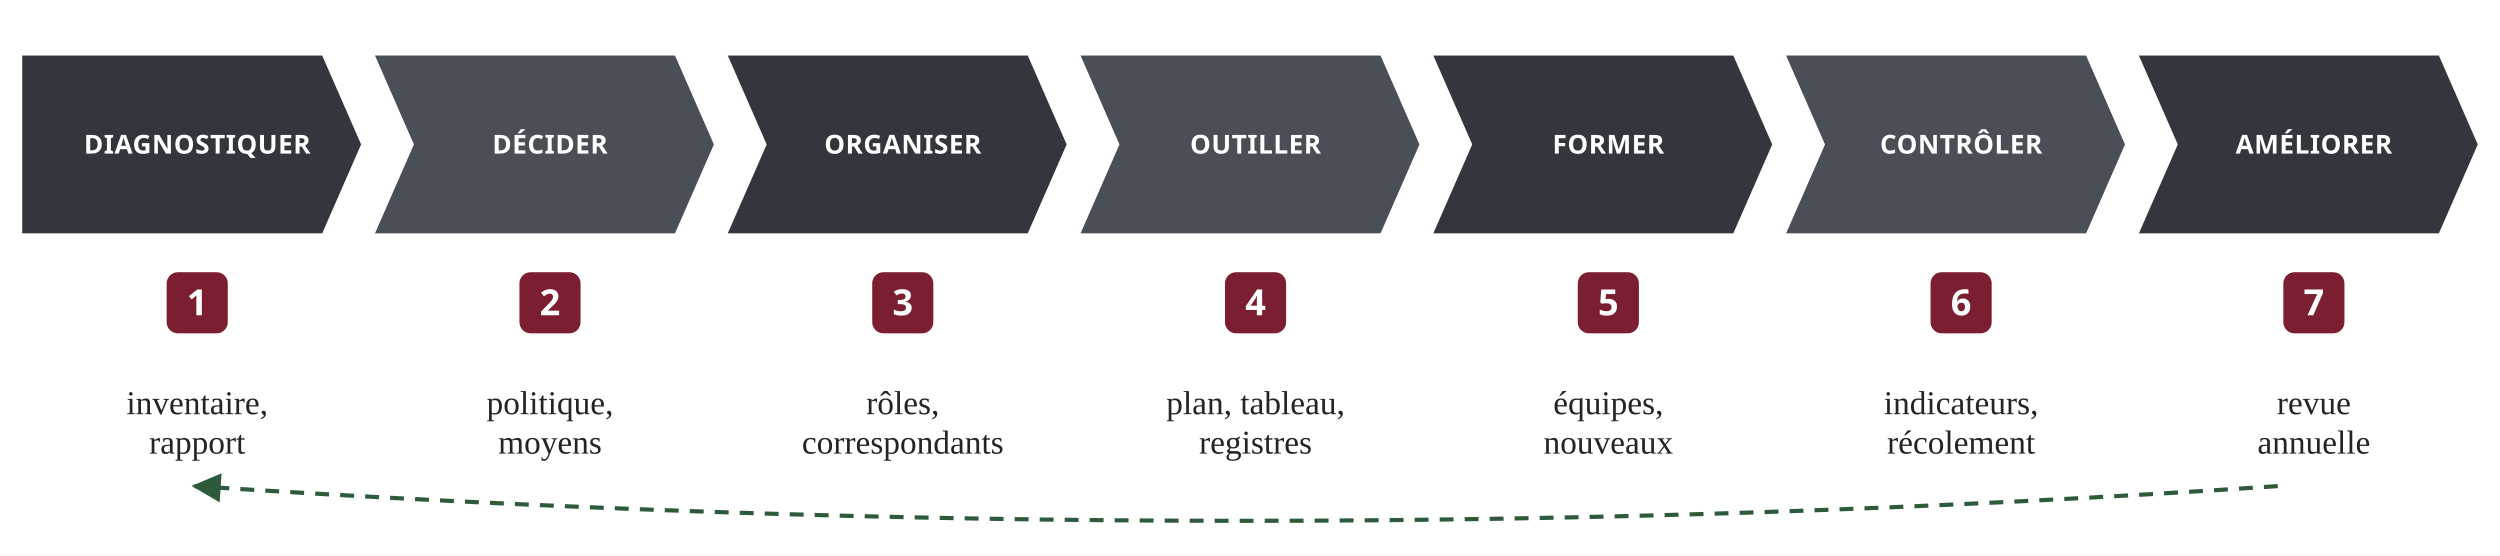
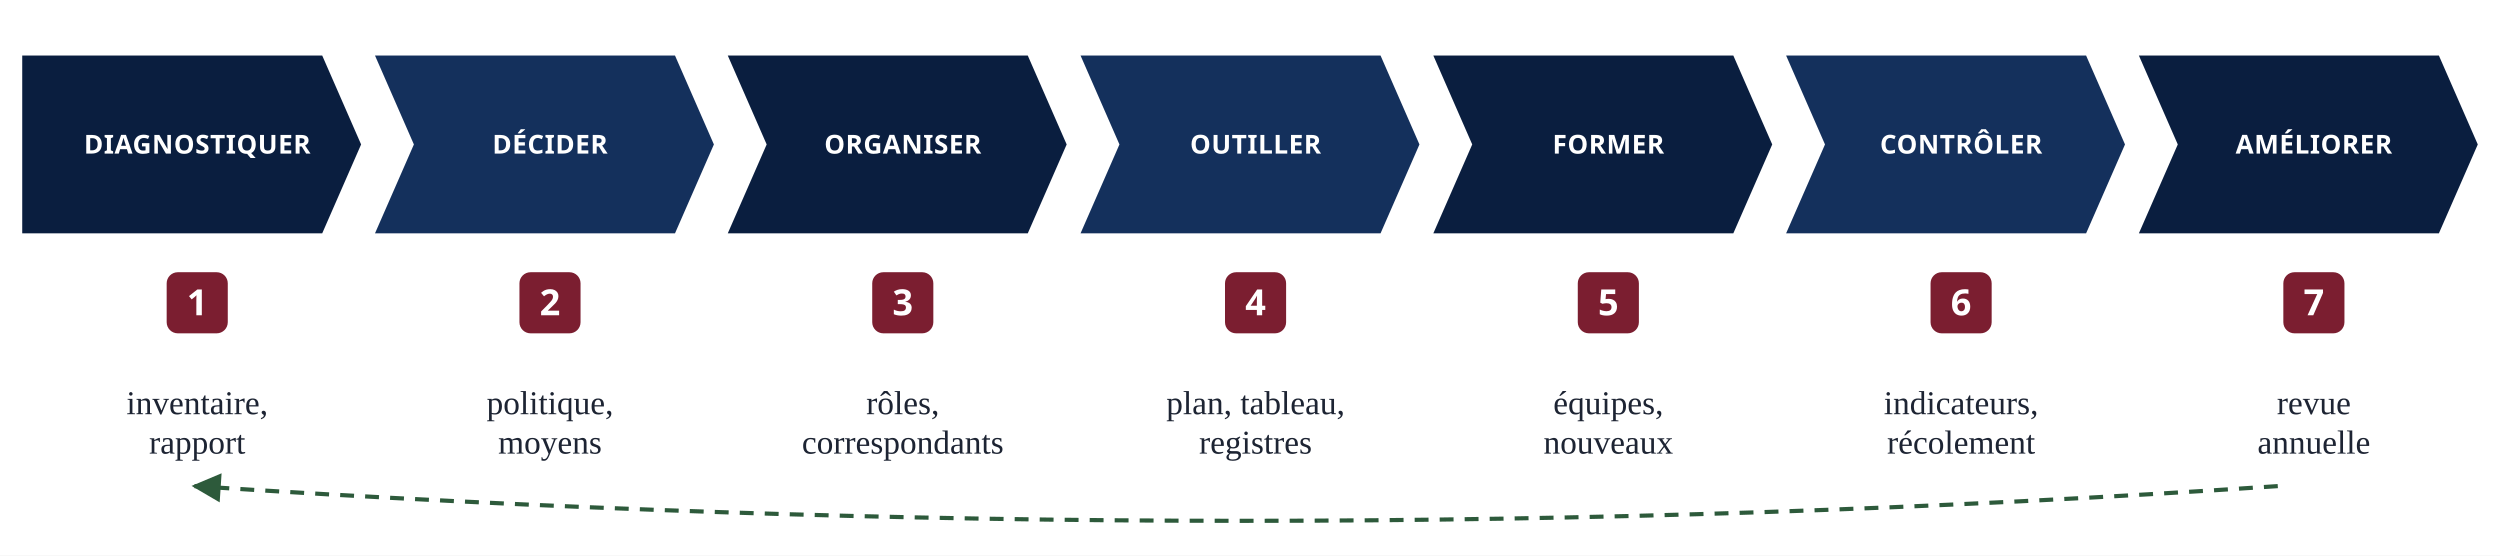
<svg xmlns="http://www.w3.org/2000/svg" viewBox="0 0 900 200" width="900" height="200">
  <defs>
    <marker id="ar" viewBox="0 0 10 10" refX="9" refY="5" markerWidth="7" markerHeight="7" orient="auto-start-reverse">
-       <path d="M0 0L10 5L0 10z" fill="#33373D" />
+       <path d="M0 0L10 5L0 10z" fill="#0A1E3F" />
    </marker>
    <marker id="arg" viewBox="0 0 10 10" refX="9" refY="5" markerWidth="7" markerHeight="7" orient="auto-start-reverse">
      <path d="M0 0L10 5L0 10z" fill="#2D5A3B" />
    </marker>
  </defs>
  <rect width="900" height="200" fill="white" />
-   <path d="M8 20 h108 l14 32 l-14 32 h-108z" fill="#33373D" />
+   <path d="M8 20 h108 l14 32 l-14 32 h-108z" fill="#0A1E3F" />
  <text x="71" y="55.3" font-family="Montserrat" font-size="9.4" font-weight="800" fill="white" text-anchor="middle" letter-spacing="0.2">DIAGNOSTIQUER</text>
  <rect x="60" y="98" width="22" height="22" rx="4" fill="#7B1E30" stroke="none" stroke-width="1" />
  <text x="71.0" y="113.5" font-family="Montserrat" font-size="13" font-weight="800" fill="white" text-anchor="middle" letter-spacing="0">1</text>
-   <text x="71" y="149.1" font-family="Source Sans 3" font-size="12" font-weight="400" fill="#222428" text-anchor="middle" letter-spacing="0">inventaire,</text>
-   <text x="71" y="163.3" font-family="Source Sans 3" font-size="12" font-weight="400" fill="#222428" text-anchor="middle" letter-spacing="0">rapport</text>
-   <path d="M135 20 h108 l14 32 l-14 32 h-108 l14 -32z" fill="#4A4F57" />
+   <text x="71" y="149.1" font-family="Source Sans 3" font-size="12" font-weight="400" fill="#1D2433" text-anchor="middle" letter-spacing="0">inventaire,</text>
+   <text x="71" y="163.3" font-family="Source Sans 3" font-size="12" font-weight="400" fill="#1D2433" text-anchor="middle" letter-spacing="0">rapport</text>
+   <path d="M135 20 h108 l14 32 l-14 32 h-108 l14 -32z" fill="#14305C" />
  <text x="198" y="55.3" font-family="Montserrat" font-size="9.4" font-weight="800" fill="white" text-anchor="middle" letter-spacing="0.2">DÉCIDER</text>
  <rect x="187" y="98" width="22" height="22" rx="4" fill="#7B1E30" stroke="none" stroke-width="1" />
  <text x="198.0" y="113.5" font-family="Montserrat" font-size="13" font-weight="800" fill="white" text-anchor="middle" letter-spacing="0">2</text>
-   <text x="198" y="149.1" font-family="Source Sans 3" font-size="12" font-weight="400" fill="#222428" text-anchor="middle" letter-spacing="0">politique,</text>
-   <text x="198" y="163.3" font-family="Source Sans 3" font-size="12" font-weight="400" fill="#222428" text-anchor="middle" letter-spacing="0">moyens</text>
-   <path d="M262 20 h108 l14 32 l-14 32 h-108 l14 -32z" fill="#33373D" />
+   <text x="198" y="149.1" font-family="Source Sans 3" font-size="12" font-weight="400" fill="#1D2433" text-anchor="middle" letter-spacing="0">politique,</text>
+   <text x="198" y="163.3" font-family="Source Sans 3" font-size="12" font-weight="400" fill="#1D2433" text-anchor="middle" letter-spacing="0">moyens</text>
+   <path d="M262 20 h108 l14 32 l-14 32 h-108 l14 -32z" fill="#0A1E3F" />
  <text x="325" y="55.3" font-family="Montserrat" font-size="9.4" font-weight="800" fill="white" text-anchor="middle" letter-spacing="0.2">ORGANISER</text>
  <rect x="314" y="98" width="22" height="22" rx="4" fill="#7B1E30" stroke="none" stroke-width="1" />
  <text x="325.0" y="113.5" font-family="Montserrat" font-size="13" font-weight="800" fill="white" text-anchor="middle" letter-spacing="0">3</text>
-   <text x="325" y="149.1" font-family="Source Sans 3" font-size="12" font-weight="400" fill="#222428" text-anchor="middle" letter-spacing="0">rôles,</text>
-   <text x="325" y="163.3" font-family="Source Sans 3" font-size="12" font-weight="400" fill="#222428" text-anchor="middle" letter-spacing="0">correspondants</text>
-   <path d="M389 20 h108 l14 32 l-14 32 h-108 l14 -32z" fill="#4A4F57" />
+   <text x="325" y="149.1" font-family="Source Sans 3" font-size="12" font-weight="400" fill="#1D2433" text-anchor="middle" letter-spacing="0">rôles,</text>
+   <text x="325" y="163.3" font-family="Source Sans 3" font-size="12" font-weight="400" fill="#1D2433" text-anchor="middle" letter-spacing="0">correspondants</text>
+   <path d="M389 20 h108 l14 32 l-14 32 h-108 l14 -32z" fill="#14305C" />
  <text x="452" y="55.3" font-family="Montserrat" font-size="9.4" font-weight="800" fill="white" text-anchor="middle" letter-spacing="0.2">OUTILLER</text>
  <rect x="441" y="98" width="22" height="22" rx="4" fill="#7B1E30" stroke="none" stroke-width="1" />
  <text x="452.0" y="113.5" font-family="Montserrat" font-size="13" font-weight="800" fill="white" text-anchor="middle" letter-spacing="0">4</text>
-   <text x="452" y="149.1" font-family="Source Sans 3" font-size="12" font-weight="400" fill="#222428" text-anchor="middle" letter-spacing="0">plan, tableau,</text>
-   <text x="452" y="163.3" font-family="Source Sans 3" font-size="12" font-weight="400" fill="#222428" text-anchor="middle" letter-spacing="0">registres</text>
-   <path d="M516 20 h108 l14 32 l-14 32 h-108 l14 -32z" fill="#33373D" />
+   <text x="452" y="149.1" font-family="Source Sans 3" font-size="12" font-weight="400" fill="#1D2433" text-anchor="middle" letter-spacing="0">plan, tableau,</text>
+   <text x="452" y="163.3" font-family="Source Sans 3" font-size="12" font-weight="400" fill="#1D2433" text-anchor="middle" letter-spacing="0">registres</text>
+   <path d="M516 20 h108 l14 32 l-14 32 h-108 l14 -32z" fill="#0A1E3F" />
  <text x="579" y="55.3" font-family="Montserrat" font-size="9.4" font-weight="800" fill="white" text-anchor="middle" letter-spacing="0.2">FORMER</text>
  <rect x="568" y="98" width="22" height="22" rx="4" fill="#7B1E30" stroke="none" stroke-width="1" />
  <text x="579.0" y="113.5" font-family="Montserrat" font-size="13" font-weight="800" fill="white" text-anchor="middle" letter-spacing="0">5</text>
-   <text x="579" y="149.1" font-family="Source Sans 3" font-size="12" font-weight="400" fill="#222428" text-anchor="middle" letter-spacing="0">équipes,</text>
-   <text x="579" y="163.3" font-family="Source Sans 3" font-size="12" font-weight="400" fill="#222428" text-anchor="middle" letter-spacing="0">nouveaux</text>
-   <path d="M643 20 h108 l14 32 l-14 32 h-108 l14 -32z" fill="#4A4F57" />
+   <text x="579" y="149.1" font-family="Source Sans 3" font-size="12" font-weight="400" fill="#1D2433" text-anchor="middle" letter-spacing="0">équipes,</text>
+   <text x="579" y="163.3" font-family="Source Sans 3" font-size="12" font-weight="400" fill="#1D2433" text-anchor="middle" letter-spacing="0">nouveaux</text>
+   <path d="M643 20 h108 l14 32 l-14 32 h-108 l14 -32z" fill="#14305C" />
  <text x="706" y="55.3" font-family="Montserrat" font-size="9.4" font-weight="800" fill="white" text-anchor="middle" letter-spacing="0.2">CONTRÔLER</text>
  <rect x="695" y="98" width="22" height="22" rx="4" fill="#7B1E30" stroke="none" stroke-width="1" />
  <text x="706.0" y="113.5" font-family="Montserrat" font-size="13" font-weight="800" fill="white" text-anchor="middle" letter-spacing="0">6</text>
-   <text x="706" y="149.1" font-family="Source Sans 3" font-size="12" font-weight="400" fill="#222428" text-anchor="middle" letter-spacing="0">indicateurs,</text>
-   <text x="706" y="163.3" font-family="Source Sans 3" font-size="12" font-weight="400" fill="#222428" text-anchor="middle" letter-spacing="0">récolement</text>
-   <path d="M770 20 h108 l14 32 l-14 32 h-108 l14 -32z" fill="#33373D" />
+   <text x="706" y="149.1" font-family="Source Sans 3" font-size="12" font-weight="400" fill="#1D2433" text-anchor="middle" letter-spacing="0">indicateurs,</text>
+   <text x="706" y="163.3" font-family="Source Sans 3" font-size="12" font-weight="400" fill="#1D2433" text-anchor="middle" letter-spacing="0">récolement</text>
+   <path d="M770 20 h108 l14 32 l-14 32 h-108 l14 -32z" fill="#0A1E3F" />
  <text x="833" y="55.3" font-family="Montserrat" font-size="9.4" font-weight="800" fill="white" text-anchor="middle" letter-spacing="0.2">AMÉLIORER</text>
  <rect x="822" y="98" width="22" height="22" rx="4" fill="#7B1E30" stroke="none" stroke-width="1" />
  <text x="833.0" y="113.5" font-family="Montserrat" font-size="13" font-weight="800" fill="white" text-anchor="middle" letter-spacing="0">7</text>
-   <text x="833" y="149.1" font-family="Source Sans 3" font-size="12" font-weight="400" fill="#222428" text-anchor="middle" letter-spacing="0">revue</text>
-   <text x="833" y="163.3" font-family="Source Sans 3" font-size="12" font-weight="400" fill="#222428" text-anchor="middle" letter-spacing="0">annuelle</text>
+   <text x="833" y="149.1" font-family="Source Sans 3" font-size="12" font-weight="400" fill="#1D2433" text-anchor="middle" letter-spacing="0">revue</text>
+   <text x="833" y="163.3" font-family="Source Sans 3" font-size="12" font-weight="400" fill="#1D2433" text-anchor="middle" letter-spacing="0">annuelle</text>
  <path d="M820 175 Q 450 200 70 175" fill="none" stroke="#2D5A3B" stroke-width="1.5" stroke-dasharray="5 4" marker-end="url(#arg)" />
</svg>
